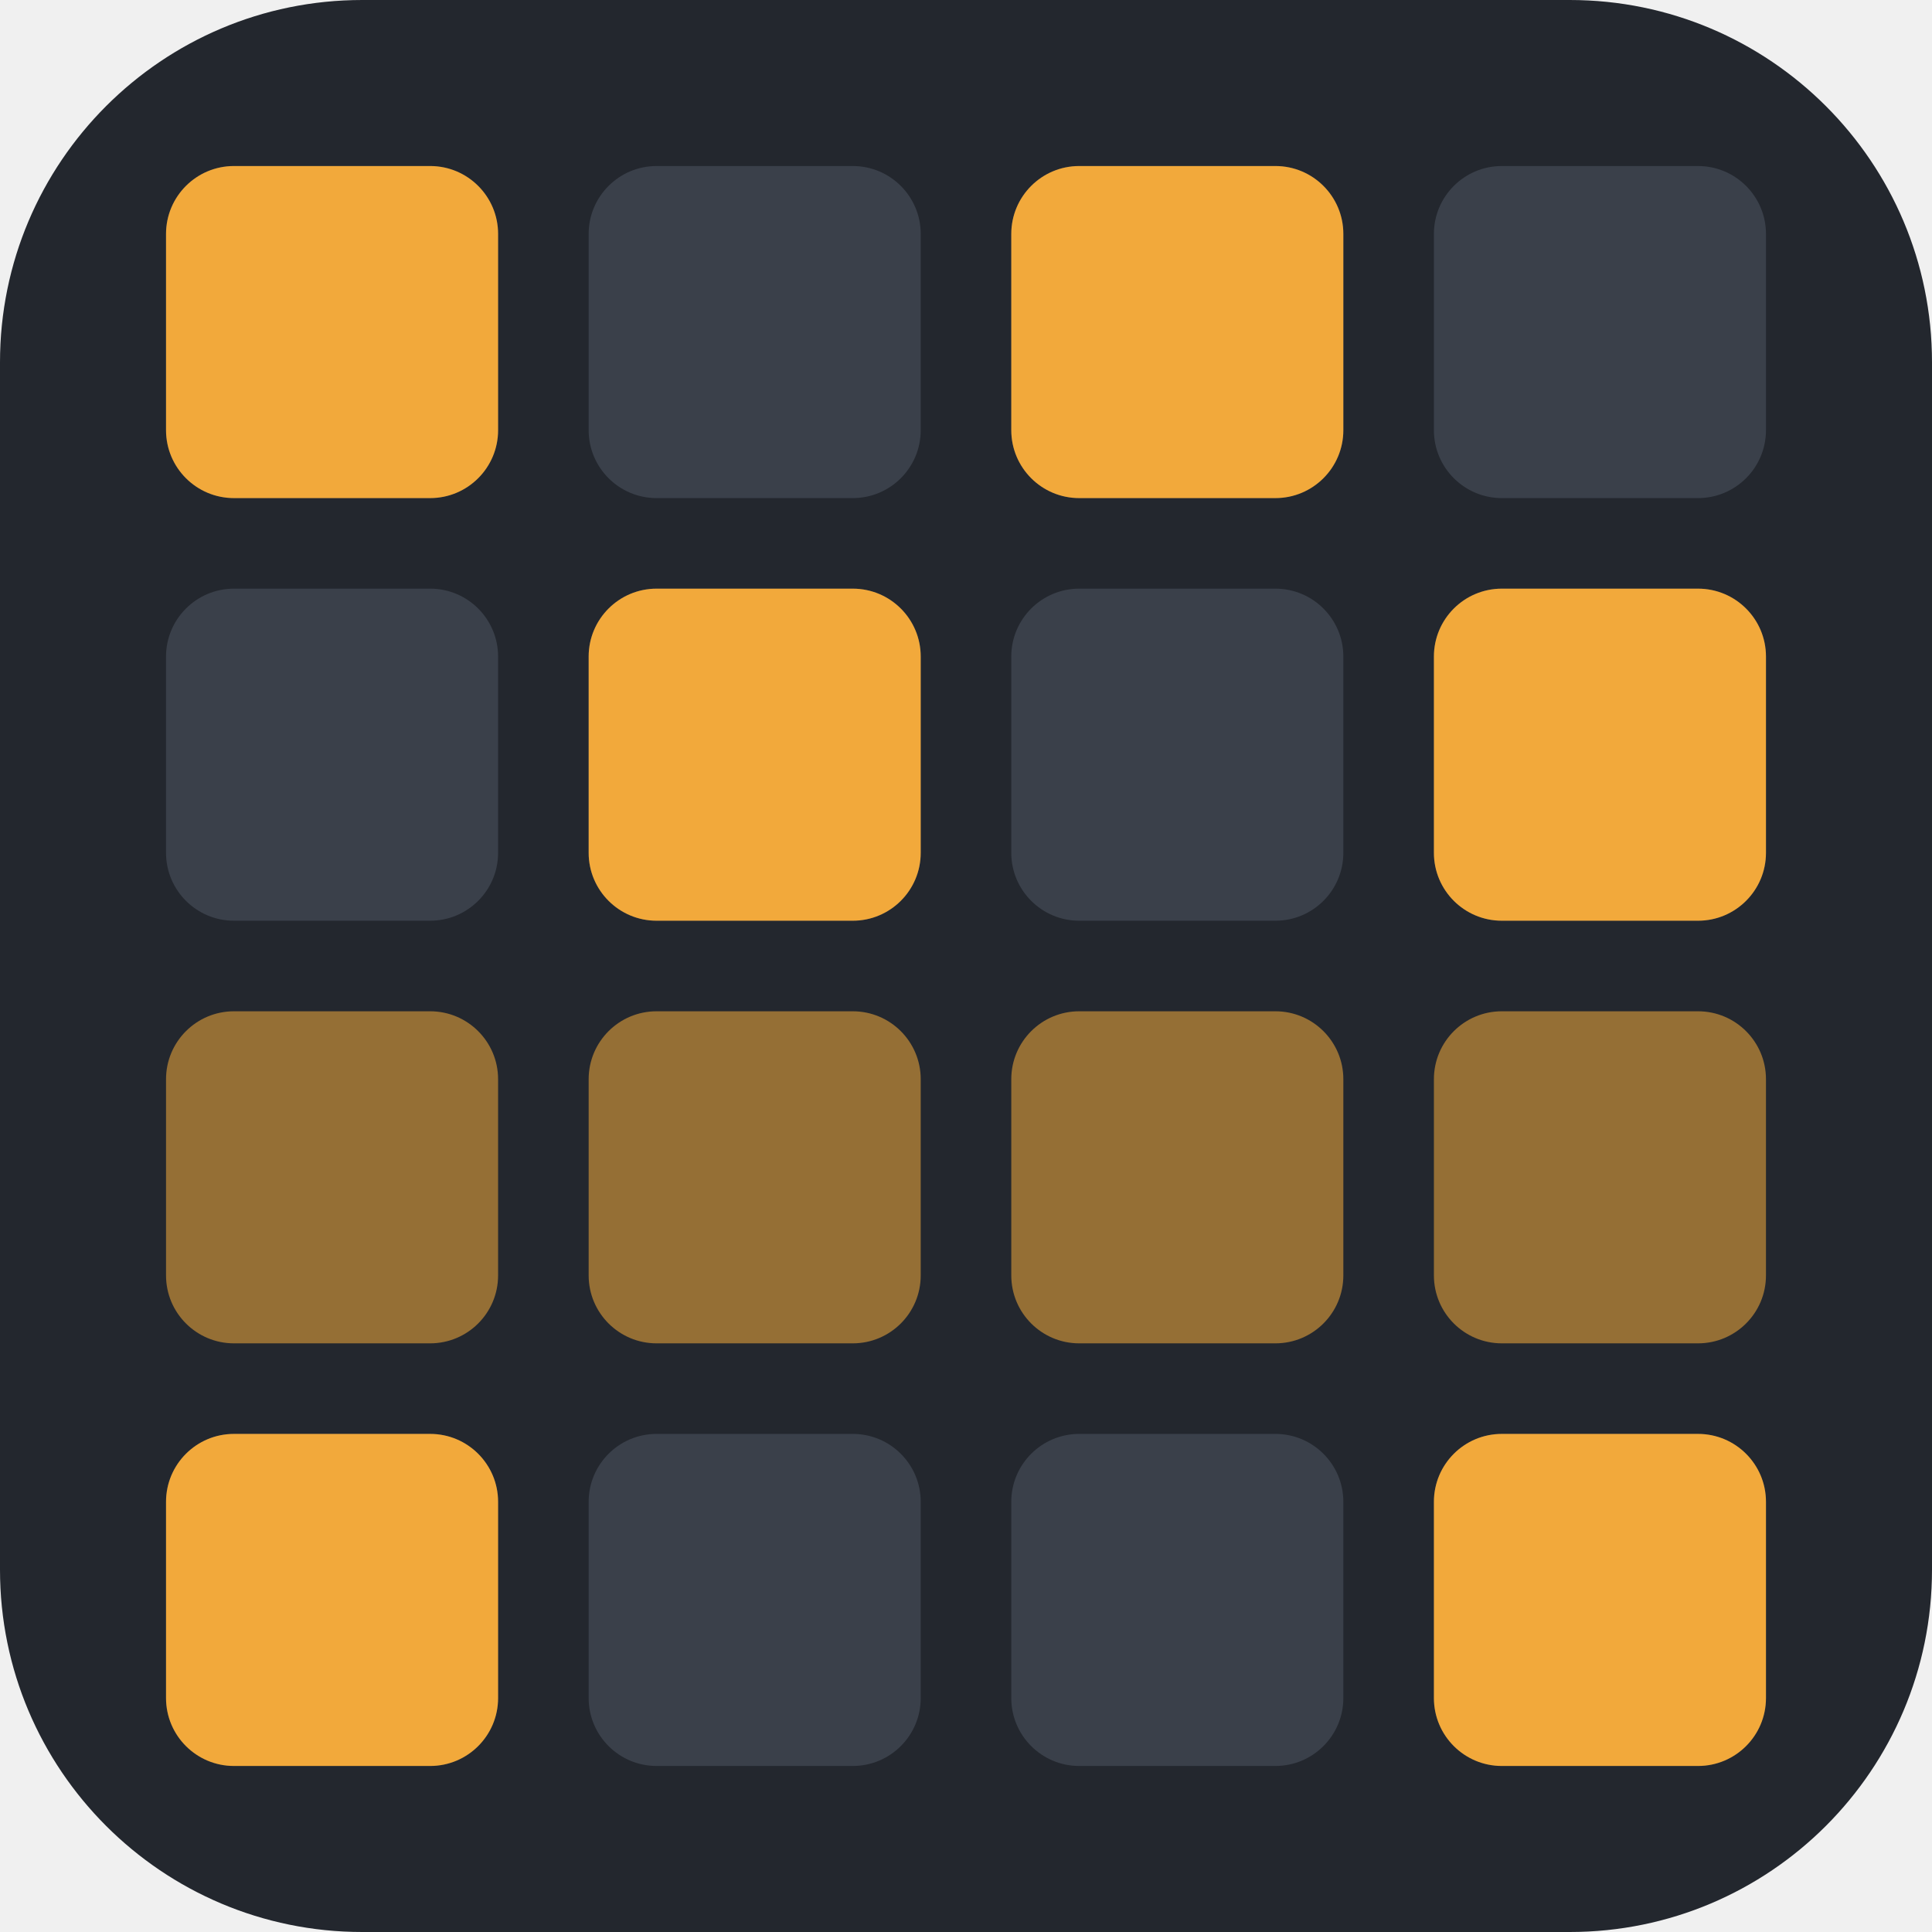
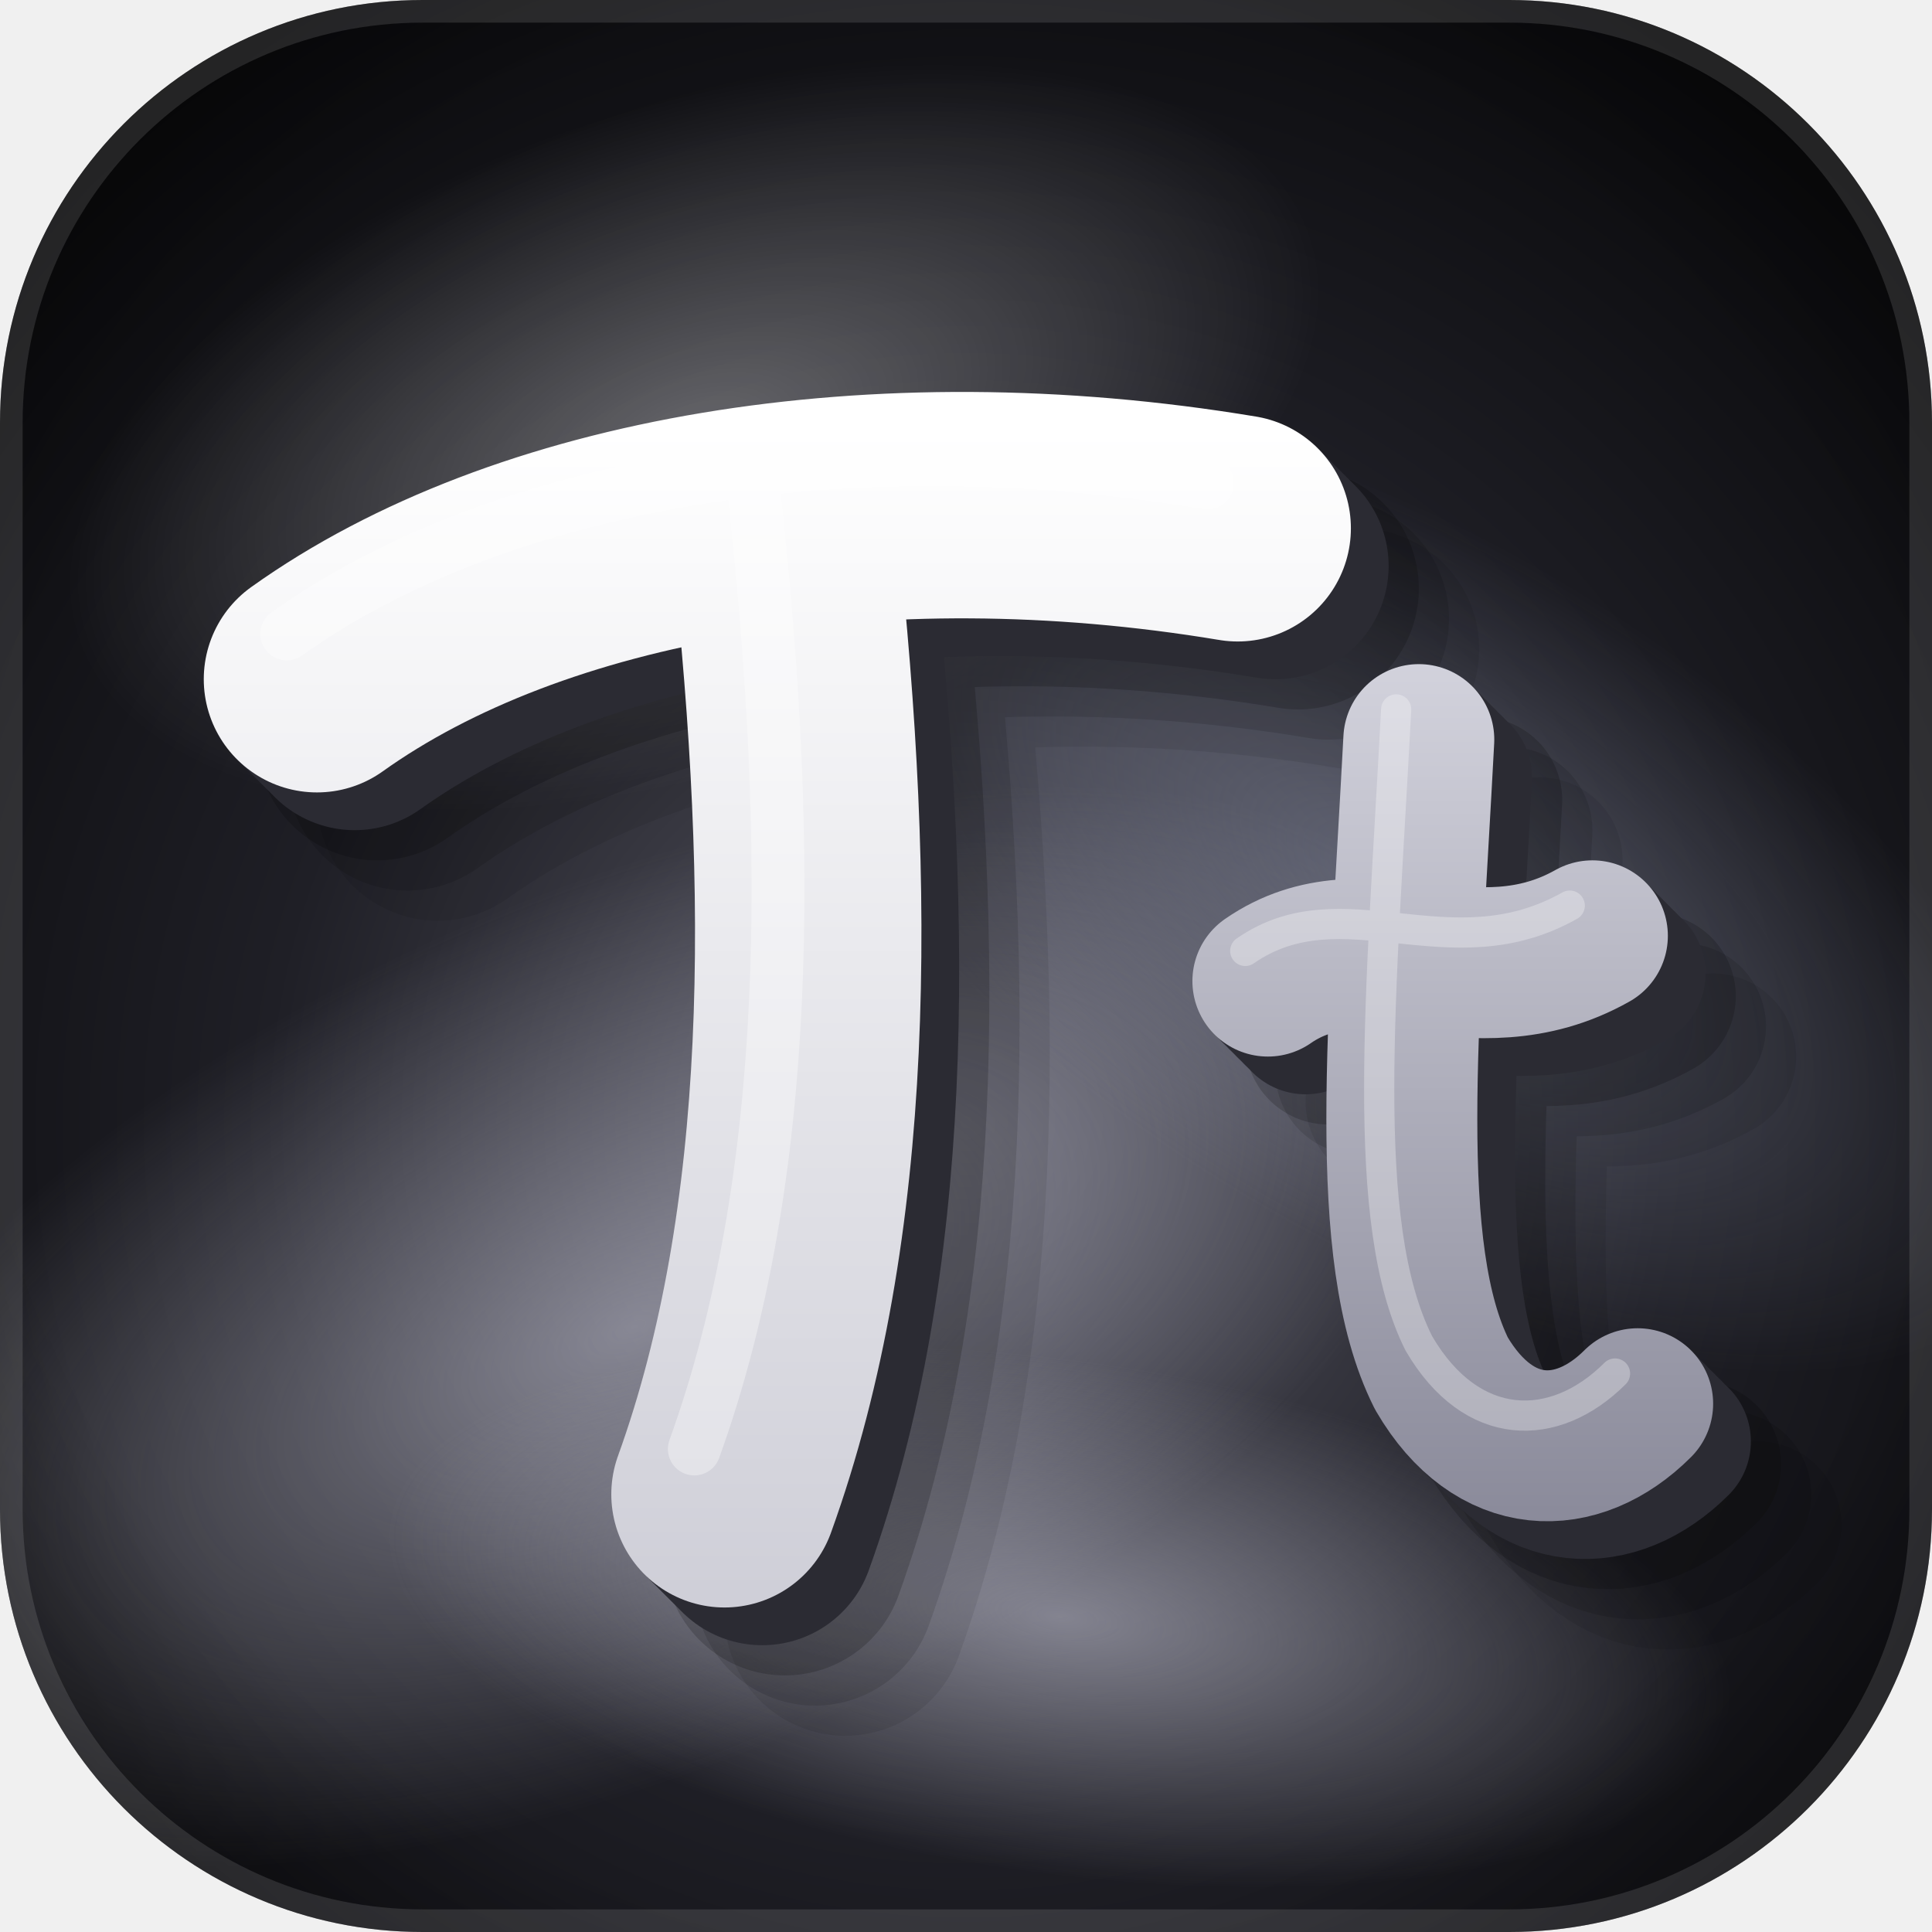
<svg xmlns="http://www.w3.org/2000/svg" viewBox="0 0 256 256">
-   <rect width="256" height="256" rx="48" fill="#23272e" />
-   <g fill="#3a404a">
-     <rect x="22" y="22" width="44" height="44" rx="9" />
-     <rect x="78" y="22" width="44" height="44" rx="9" />
-     <rect x="134" y="22" width="44" height="44" rx="9" />
-     <rect x="190" y="22" width="44" height="44" rx="9" />
-     <rect x="22" y="78" width="44" height="44" rx="9" />
-     <rect x="78" y="78" width="44" height="44" rx="9" />
-     <rect x="134" y="78" width="44" height="44" rx="9" />
-     <rect x="190" y="78" width="44" height="44" rx="9" />
-     <rect x="22" y="190" width="44" height="44" rx="9" />
-     <rect x="78" y="190" width="44" height="44" rx="9" />
-     <rect x="134" y="190" width="44" height="44" rx="9" />
-     <rect x="190" y="190" width="44" height="44" rx="9" />
-   </g>
-   <g fill="#f2a93b">
-     <rect x="22" y="22" width="44" height="44" rx="9" />
-     <rect x="134" y="22" width="44" height="44" rx="9" />
-     <rect x="78" y="78" width="44" height="44" rx="9" />
-     <rect x="190" y="78" width="44" height="44" rx="9" />
-     <g opacity="0.55">
-       <rect x="22" y="134" width="44" height="44" rx="9" />
-       <rect x="78" y="134" width="44" height="44" rx="9" />
-       <rect x="134" y="134" width="44" height="44" rx="9" />
-       <rect x="190" y="134" width="44" height="44" rx="9" />
+   <defs>
+     <radialGradient id="depth" cx="0.5" cy="0.58" r="0.72">
+       <stop offset="0" stop-color="#5a5a66" />
+       <stop offset="0.5" stop-color="#1f1f26" />
+       <stop offset="1" stop-color="#050506" />
+     </radialGradient>
+     <radialGradient id="mist1" gradientUnits="userSpaceOnUse" cx="0" cy="0" r="1" gradientTransform="translate(84 176) rotate(-24) scale(120 58)">
+       <stop offset="0" stop-color="#c8c8d8" stop-opacity="0.55" />
+       <stop offset="1" stop-color="#c8c8d8" stop-opacity="0" />
+     </radialGradient>
+     <radialGradient id="mist2" gradientUnits="userSpaceOnUse" cx="0" cy="0" r="1" gradientTransform="translate(186 118) rotate(32) scale(96 46)">
+       <stop offset="0" stop-color="#9aa0b8" stop-opacity="0.45" />
+       <stop offset="1" stop-color="#9aa0b8" stop-opacity="0" />
+     </radialGradient>
+     <radialGradient id="mist3" gradientUnits="userSpaceOnUse" cx="0" cy="0" r="1" gradientTransform="translate(140 214) rotate(8) scale(90 34)">
+       <stop offset="0" stop-color="#c8c8d8" stop-opacity="0.55" />
+       <stop offset="1" stop-color="#c8c8d8" stop-opacity="0" />
+     </radialGradient>
+     <radialGradient id="glass" gradientUnits="userSpaceOnUse" cx="0" cy="0" r="1" gradientTransform="translate(92 58) rotate(-18) scale(86 44)">
+       <stop offset="0" stop-color="#ffffff" stop-opacity="0.32" />
+       <stop offset="1" stop-color="#ffffff" stop-opacity="0" />
+     </radialGradient>
+     <radialGradient id="vignette" cx="0.5" cy="0.5" r="0.72">
+       <stop offset="0.7" stop-color="#000" stop-opacity="0" />
+       <stop offset="1" stop-color="#000" stop-opacity="0.55" />
+     </radialGradient>
+     <linearGradient id="T" gradientUnits="userSpaceOnUse" x1="0" y1="57" x2="0" y2="211">
+       <stop offset="0" stop-color="#ffffff" />
+       <stop offset="1" stop-color="#cfcfd8" />
+     </linearGradient>
+     <linearGradient id="t" gradientUnits="userSpaceOnUse" x1="0" y1="88" x2="0" y2="202">
+       <stop offset="0" stop-color="#d2d2dc" />
+       <stop offset="1" stop-color="#8a8a9a" />
+     </linearGradient>
+   </defs>
+   <rect width="256" height="256" rx="56" fill="url(#depth)" />
+   <rect width="256" height="256" rx="56" fill="url(#mist1)" />
+   <rect width="256" height="256" rx="56" fill="url(#mist2)" />
+   <rect width="256" height="256" rx="56" fill="url(#mist3)" />
+   <rect width="256" height="256" rx="56" fill="url(#vignette)" />
+   <rect width="256" height="256" rx="56" fill="url(#glass)" />
+   <rect x="1.5" y="1.5" width="253" height="253" rx="54.5" fill="none" stroke="#fff" stroke-opacity="0.12" stroke-width="3" />
+   <g fill="none" stroke-linecap="round" stroke-linejoin="round">
+     <g transform="translate(8 8)" opacity="0.18">
+       <path d="M42 90 C70 70 116 62 164 70 M104 72 C109 118 109 162 96 198" stroke="#000" stroke-width="32" />
+       <path d="M188 98 C186 136 183 166 191 182 C198 194 209 194 217 186 M168 130 C181 121 195 133 211 124" stroke="#000" stroke-width="22" />
    </g>
-     <rect x="22" y="190" width="44" height="44" rx="9" />
-     <rect x="190" y="190" width="44" height="44" rx="9" />
+     <g transform="translate(12 12)" opacity="0.12">
+       <path d="M42 90 C70 70 116 62 164 70 M104 72 C109 118 109 162 96 198" stroke="#000" stroke-width="32" />
+       <path d="M188 98 C186 136 183 166 191 182 C198 194 209 194 217 186 M168 130 C181 121 195 133 211 124" stroke="#000" stroke-width="22" />
+     </g>
+     <g transform="translate(16 16)" opacity="0.08">
+       <path d="M42 90 C70 70 116 62 164 70 M104 72 C109 118 109 162 96 198" stroke="#000" stroke-width="32" />
+       <path d="M188 98 C186 136 183 166 191 182 C198 194 209 194 217 186 M168 130 C181 121 195 133 211 124" stroke="#000" stroke-width="22" />
+     </g>
+     <path d="M42 90 C70 70 116 62 164 70 M104 72 C109 118 109 162 96 198" stroke="#2b2b33" stroke-width="30" transform="translate(1 1)" />
+     <path d="M188 98 C186 136 183 166 191 182 C198 194 209 194 217 186 M168 130 C181 121 195 133 211 124" stroke="#2b2b33" stroke-width="20" transform="translate(1 1)" />
+     <path d="M42 90 C70 70 116 62 164 70 M104 72 C109 118 109 162 96 198" stroke="#2b2b33" stroke-width="30" transform="translate(2 2)" />
+     <path d="M188 98 C186 136 183 166 191 182 C198 194 209 194 217 186 M168 130 C181 121 195 133 211 124" stroke="#2b2b33" stroke-width="20" transform="translate(2 2)" />
+     <path d="M42 90 C70 70 116 62 164 70 M104 72 C109 118 109 162 96 198" stroke="#2b2b33" stroke-width="30" transform="translate(3 3)" />
+     <path d="M188 98 C186 136 183 166 191 182 C198 194 209 194 217 186 M168 130 C181 121 195 133 211 124" stroke="#2b2b33" stroke-width="20" transform="translate(3 3)" />
+     <path d="M42 90 C70 70 116 62 164 70 M104 72 C109 118 109 162 96 198" stroke="#2b2b33" stroke-width="30" transform="translate(4 4)" />
+     <path d="M188 98 C186 136 183 166 191 182 C198 194 209 194 217 186 M168 130 C181 121 195 133 211 124" stroke="#2b2b33" stroke-width="20" transform="translate(4 4)" />
+     <path d="M42 90 C70 70 116 62 164 70 M104 72 C109 118 109 162 96 198" stroke="#2b2b33" stroke-width="30" transform="translate(5 5)" />
+     <path d="M188 98 C186 136 183 166 191 182 C198 194 209 194 217 186 M168 130 C181 121 195 133 211 124" stroke="#2b2b33" stroke-width="20" transform="translate(5 5)" />
+     <path d="M42 90 C70 70 116 62 164 70 M104 72 C109 118 109 162 96 198" stroke="url(#T)" stroke-width="30" />
+     <path d="M188 98 C186 136 183 166 191 182 C198 194 209 194 217 186 M168 130 C181 121 195 133 211 124" stroke="url(#t)" stroke-width="20" />
+     <path d="M42 90 C70 70 116 62 164 70 M104 72 C109 118 109 162 96 198" stroke="#fff" stroke-opacity="0.35" stroke-width="7" transform="translate(-4 -6)" />
+     <path d="M188 98 C186 136 183 166 191 182 C198 194 209 194 217 186 M168 130 C181 121 195 133 211 124" stroke="#fff" stroke-opacity="0.3" stroke-width="4" transform="translate(-3 -4)" />
  </g>
</svg>
